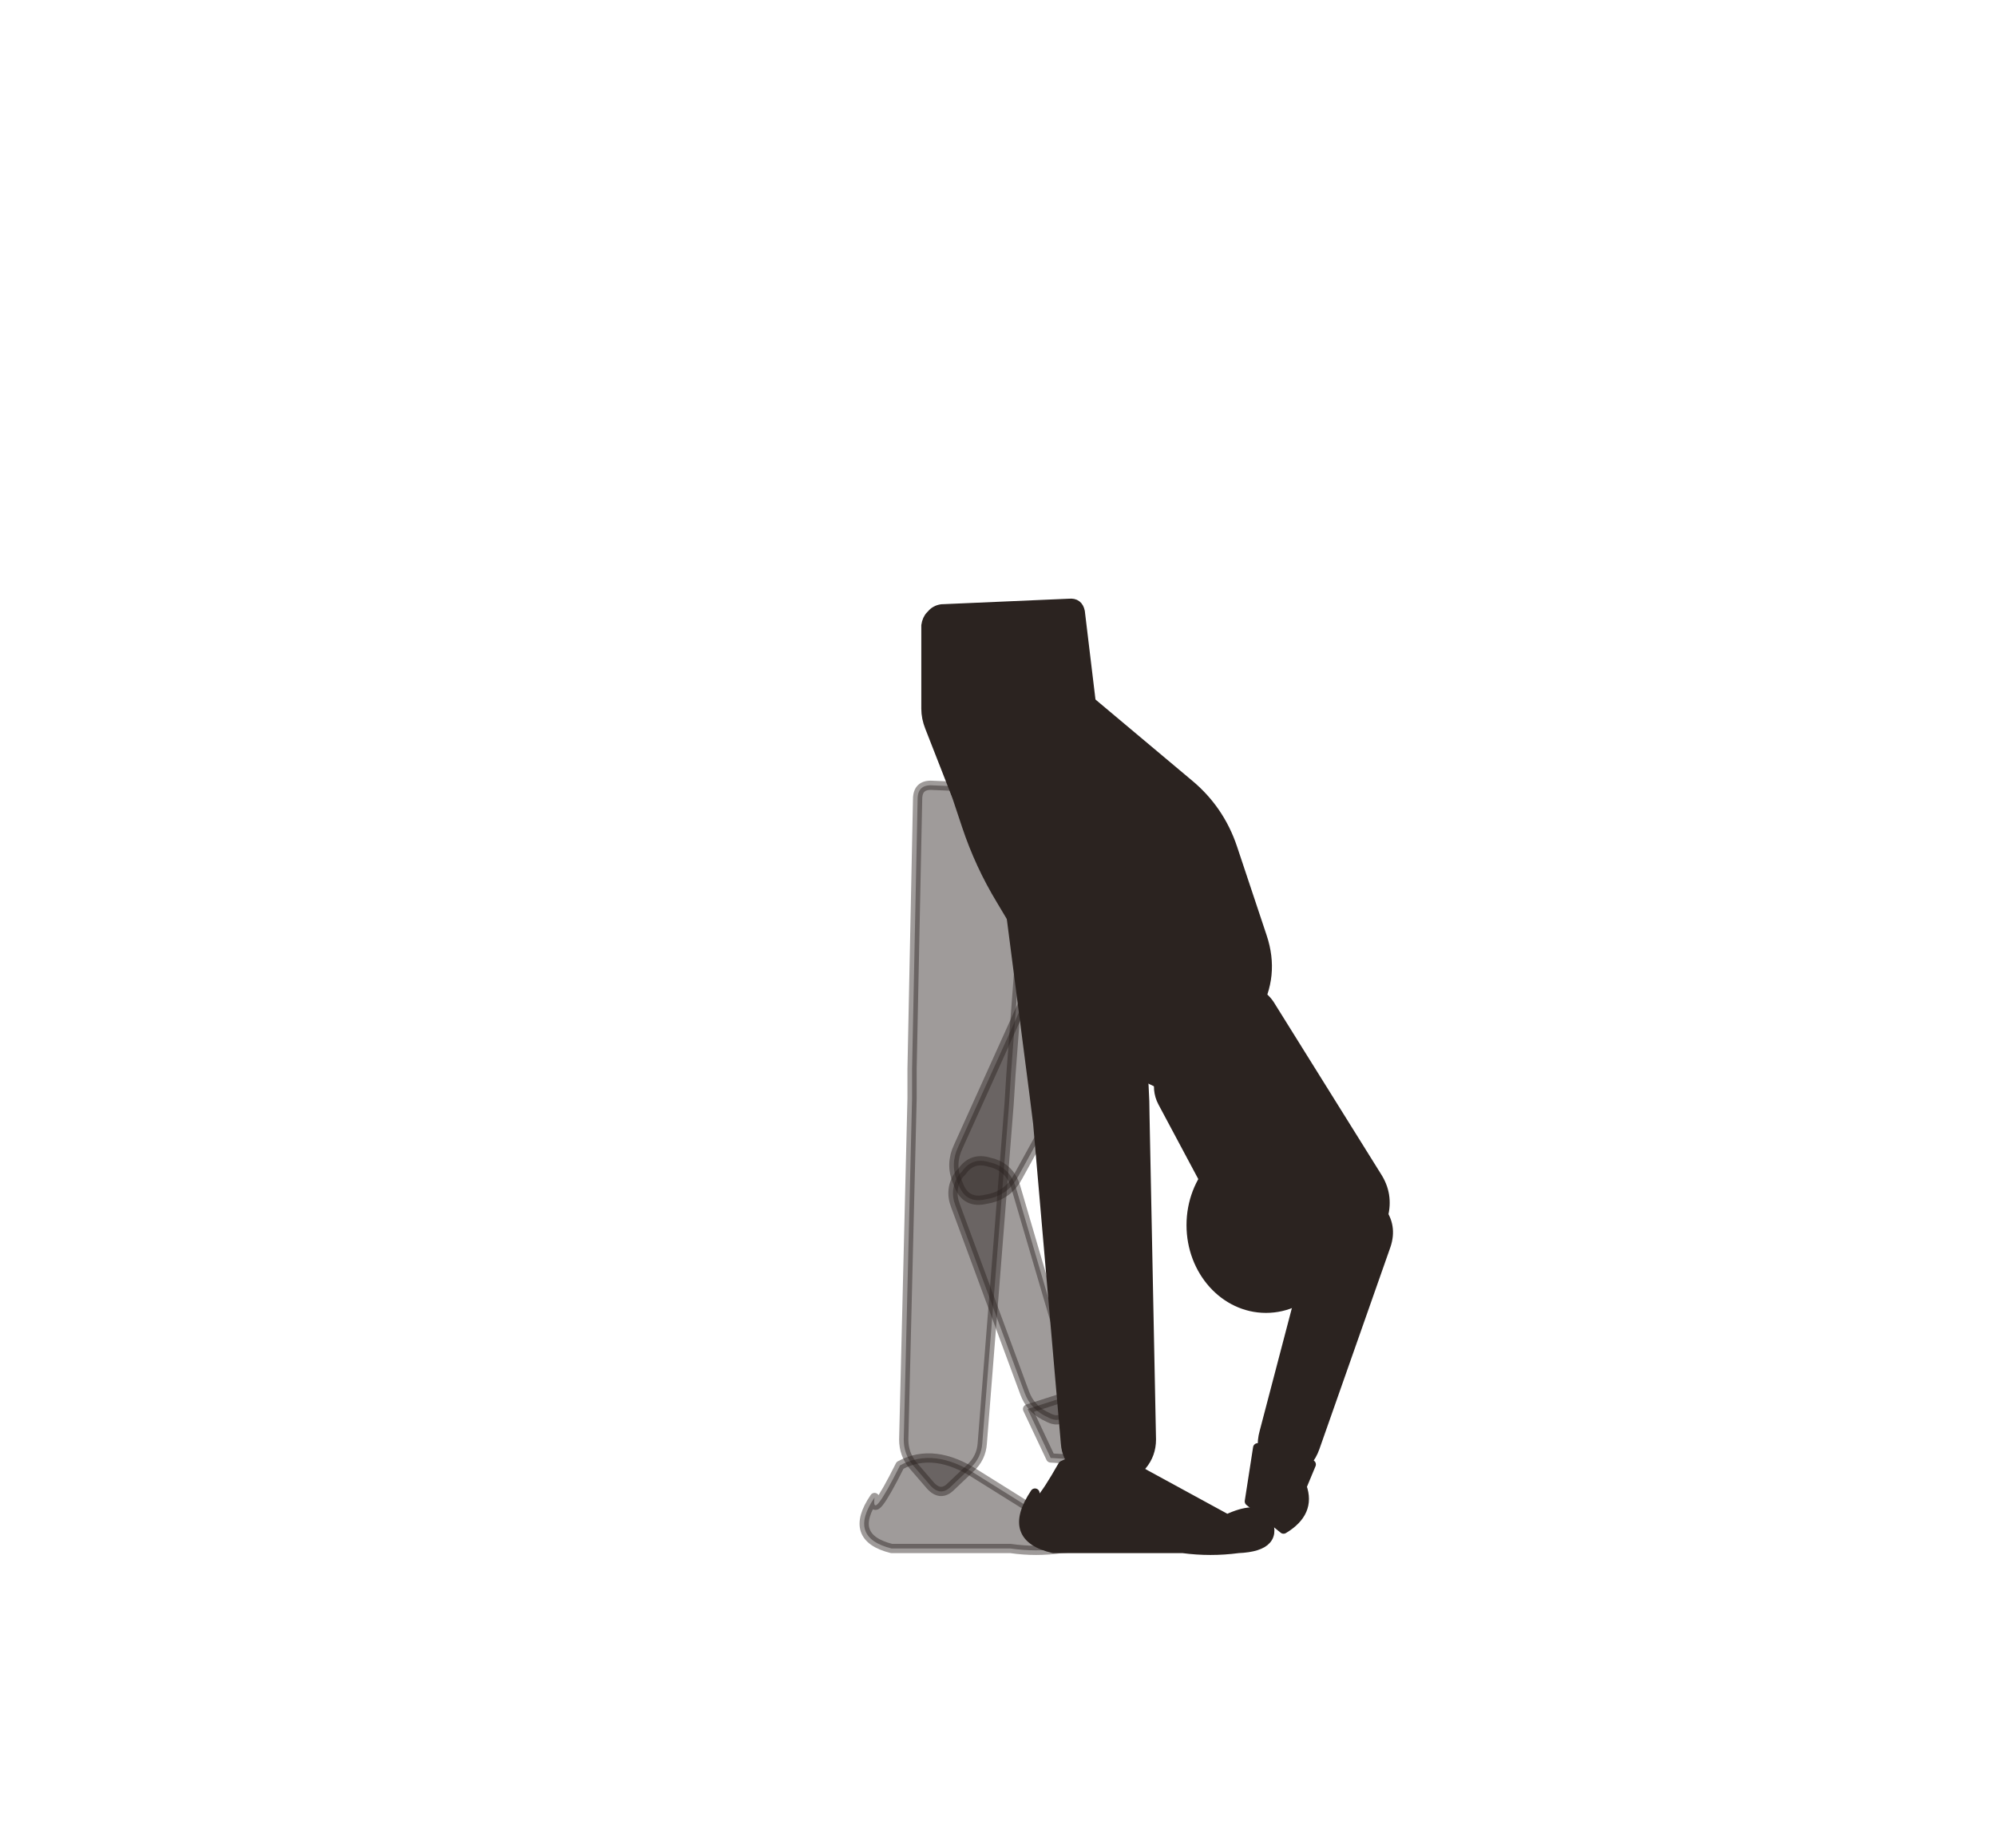
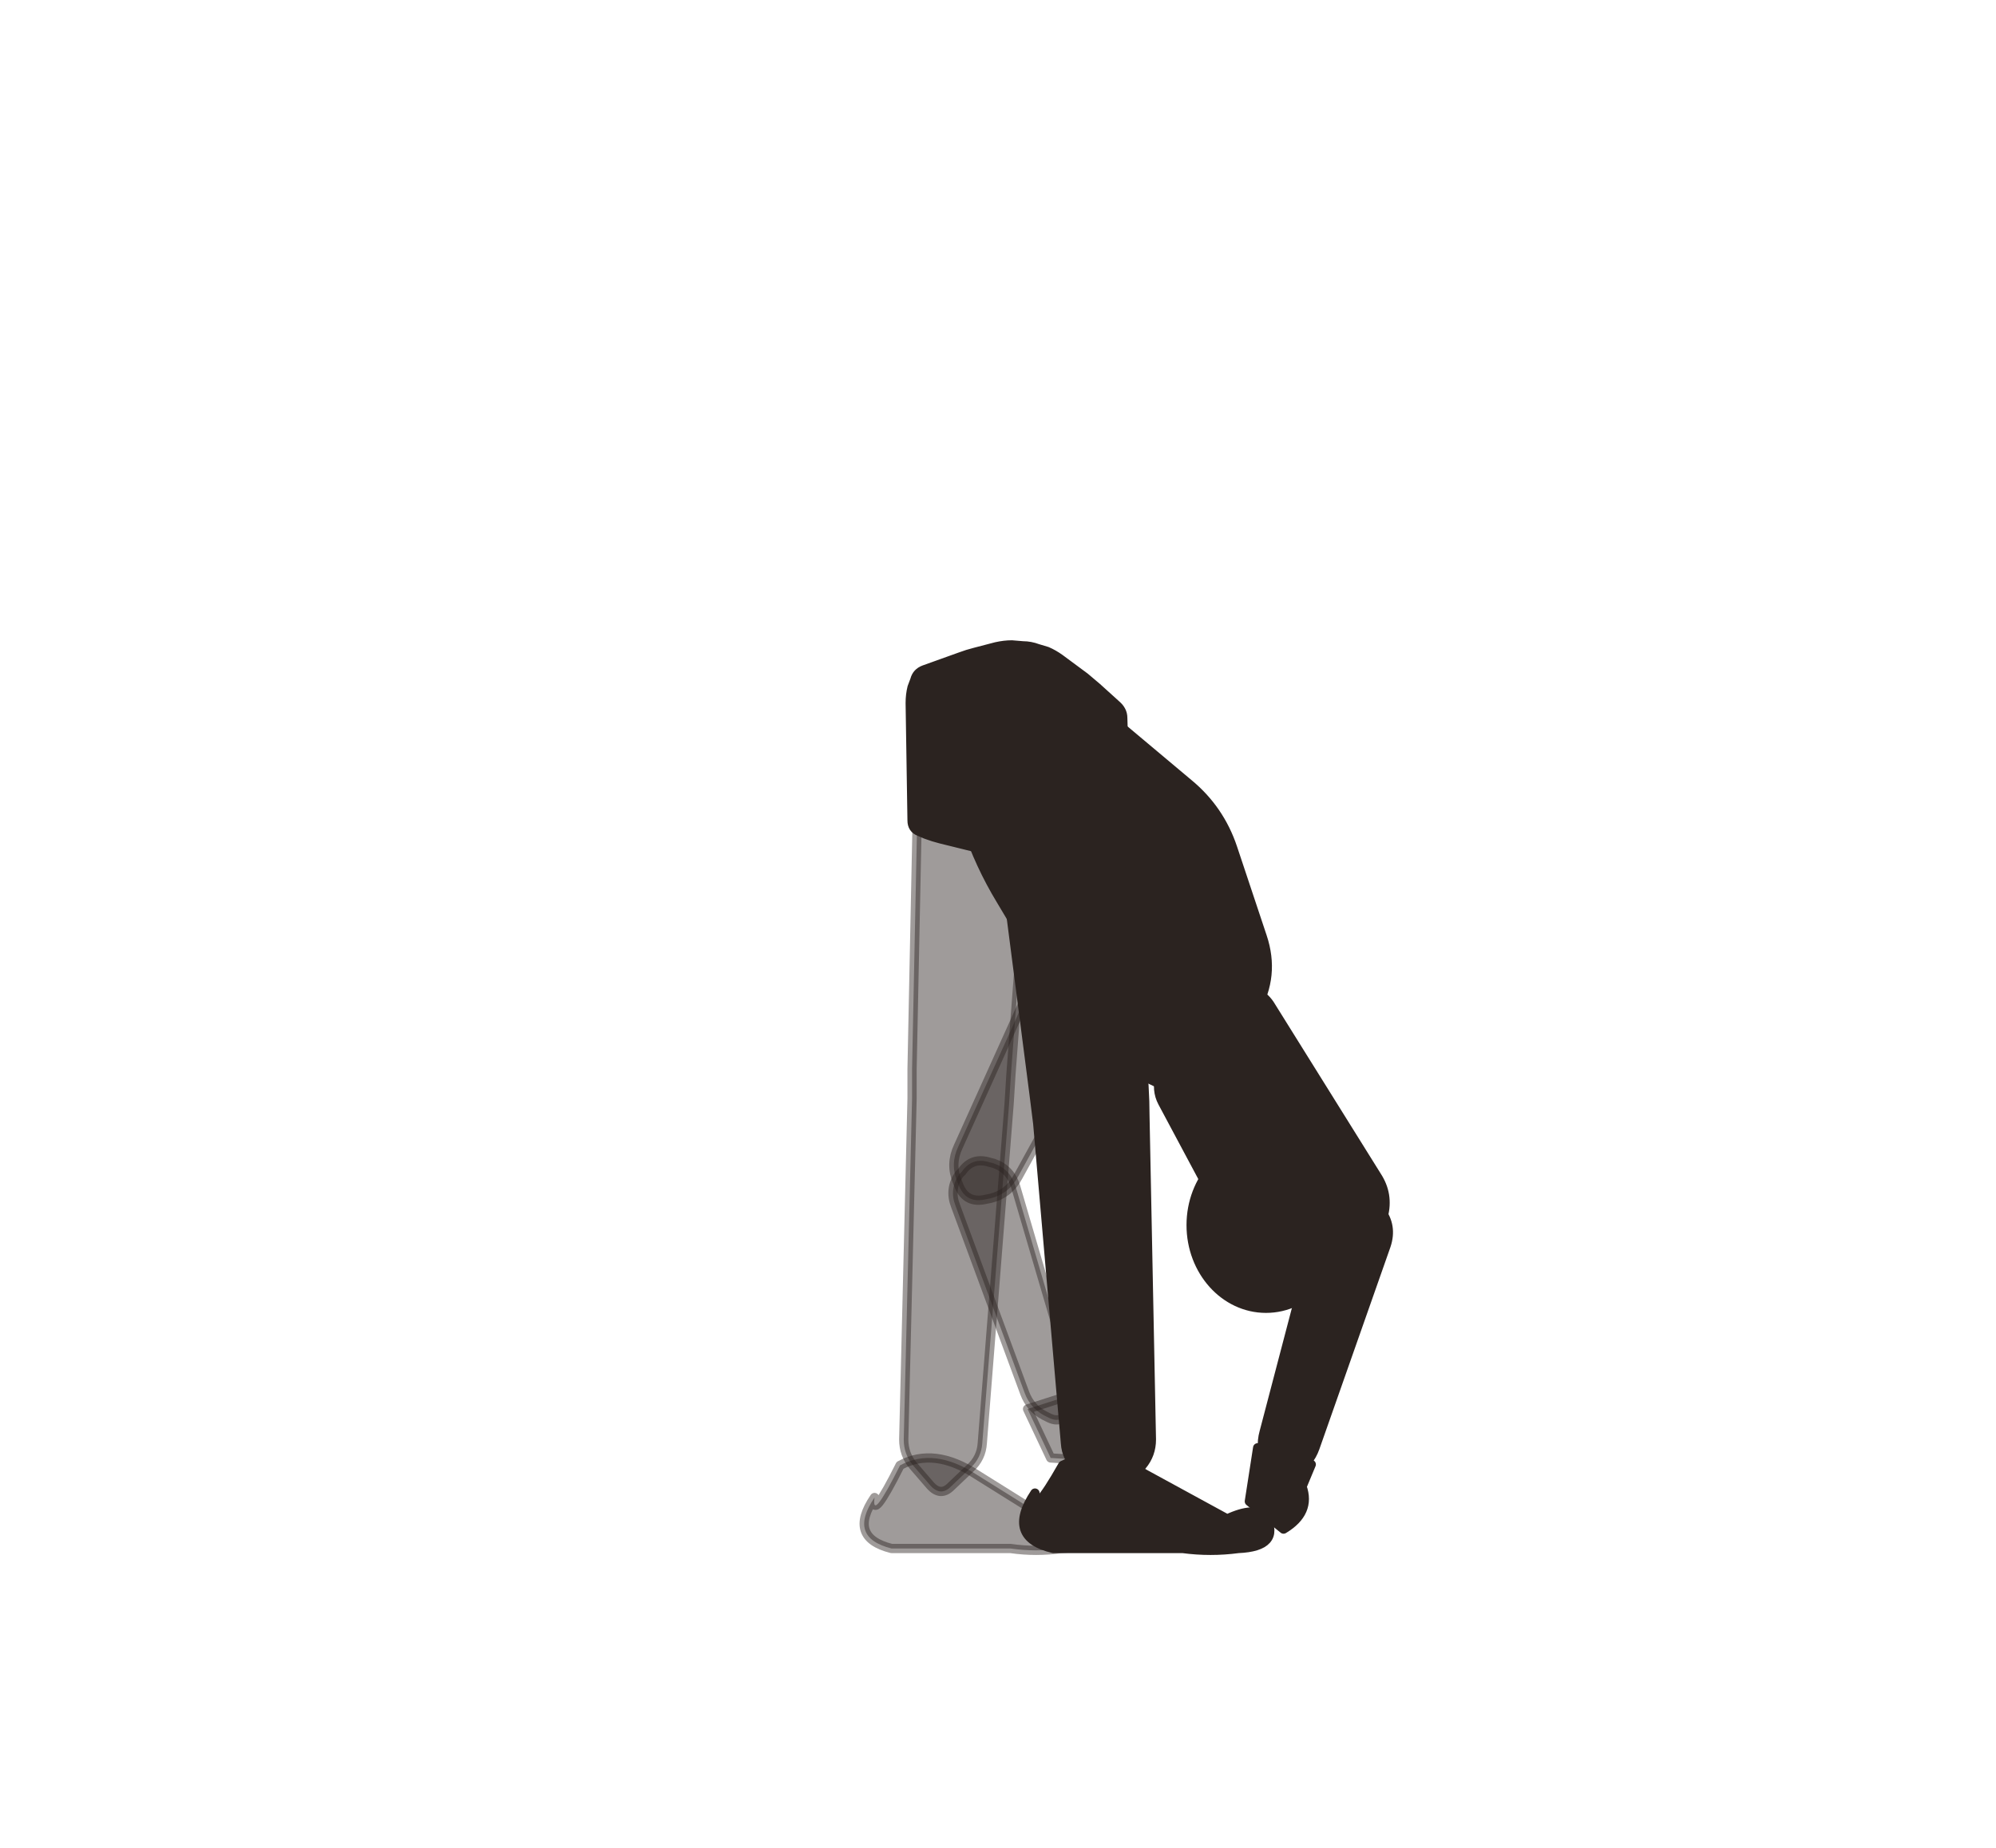
<svg xmlns="http://www.w3.org/2000/svg" viewBox="-8 0 216 200">
  <path d="M 103.2 107.5 L 95.7 124.1 Q 94.8 126 95.6 127.9 L 95.8 128.4 Q 96.6 130.3 98.7 129.8 L 99.2 129.7 Q 101.2 129.2 102.2 127.3 L 111 111.3 Q 111.9 109.6 110.4 108.3 L 110 108 Q 108.4 106.7 106.5 106.2 L 106 106.1 Q 104.1 105.6 103.2 107.5 Z" fill="#2b2320" stroke="#2b2320" stroke-width="1" stroke-linejoin="round" fill-opacity="0.45" stroke-opacity="0.45" />
  <path d="M 95.4 130.5 L 102.9 150.8 Q 103.5 152.4 105 153.2 L 105.4 153.4 Q 106.9 154.2 107.6 152.7 L 107.7 152.3 Q 108.5 150.8 108 149.2 L 101.9 128.4 Q 101.3 126.5 99.5 125.9 L 99.1 125.8 Q 97.2 125.2 96.1 126.8 L 95.8 127.1 Q 94.7 128.7 95.4 130.5 Z" fill="#2b2320" stroke="#2b2320" stroke-width="1" stroke-linejoin="round" fill-opacity="0.45" stroke-opacity="0.45" />
  <path d="M 103.2 152.5 L 105.7 157.8 L 110.5 158.1 Q 111.9 154.9 109.5 153.2 L 108.8 150.7 Z" fill="#2b2320" stroke="#2b2320" stroke-width="1" stroke-linejoin="round" fill-opacity="0.45" stroke-opacity="0.45" />
  <path d="M 91.3 86.5 L 90.7 115.7 Q 90.7 117.3 90.7 118.9 L 89.8 155.8 Q 89.8 157.4 90.8 158.6 L 92.7 160.8 Q 93.8 162 94.9 160.9 L 97 158.9 Q 98.2 157.8 98.3 156.2 L 101.2 119.5 Q 101.3 117.9 101.4 116.3 L 103.6 87.1 Q 103.7 85.5 102.1 85.4 L 92.9 85 Q 91.3 84.9 91.3 86.5 Z" fill="#2b2320" stroke="#2b2320" stroke-width="1" stroke-linejoin="round" fill-opacity="0.45" stroke-opacity="0.45" />
  <path d="M 86.64 162.08 Q 83.696 166.4 88.48 167.6 L 101.36 167.6 Q 104.12 168 106.88 167.6 Q 111.112 167.4 109.64 164.47 Q 108.536 163.37 105.776 164.66 L 97.68 159.6 Q 93.08 156.6 89.4 158.6 Q 86.272 164.84 86.64 162.08 Z" fill="#2b2320" stroke="#2b2320" stroke-width="1" stroke-linejoin="round" fill-opacity="0.45" stroke-opacity="0.45" />
  <path d="M 96.3 74.7 L 101.7 73.5 Q 106 72.6 109.4 75.4 L 120.6 84.8 Q 124 87.6 125.4 91.8 L 128.6 101.4 Q 130 105.6 127.8 109.4 L 124.2 115.8 Q 122 119.6 118.1 117.6 L 113.9 115.6 Q 110 113.6 107.7 109.8 L 100.3 97.4 Q 98 93.6 96.6 89.4 L 93.4 79.8 Q 92 75.6 96.3 74.7 Z" fill="#2b2320" stroke="#2b2320" stroke-width="1" stroke-linejoin="round" />
+   <path d="M 90.7 74.4 L 91 73.6 Q 91.2 72.8 92 72.5 L 95.9 71.1 Q 96.7 70.8 97.5 70.6 L 99.8 70 Q 100.7 69.8 101.5 69.8 L 102.7 69.9 Q 103.5 69.9 104.3 70.2 L 105.3 70.5 Q 106 70.8 106.7 71.3 L 109.4 73.3 Q 110 73.8 110.7 74.4 L 112.8 76.3 Q 113.5 76.9 113.5 77.7 L 113.9 90.5 Q 114 91.3 113.2 91.7 L 112.5 92 Q 111.7 92.3 110.9 92.5 L 108.3 93.1 Q 107.5 93.3 106.6 93.3 L 104 93.2 Q 103.2 93.1 102.3 92.9 L 93.8 90.8 Q 93 90.6 92.2 90.3 L 91.5 90 Q 90.7 89.7 90.7 88.8 L 90.5 76.1 Q 90.5 75.2 90.7 74.4 Z" fill="#2b2320" stroke="#2b2320" stroke-width="1" stroke-linejoin="round" />
  <path d="M 121.2 114.3 L 134.3 132 Q 135.7 133.9 138 134.1 L 138.6 134.2 Q 140.9 134.4 141.5 132.1 L 141.7 131.6 Q 142.3 129.3 141 127.3 L 129.4 108.7 Q 128.1 106.8 126 107.6 L 125.5 107.8 Q 123.4 108.7 121.8 110.4 L 121.4 110.7 Q 119.9 112.4 121.2 114.3 Z" fill="#2b2320" stroke="#2b2320" stroke-width="1" stroke-linejoin="round" />
  <path d="M 134.7 132.5 L 128.8 155 Q 128.3 156.8 129.1 158.4 L 129.3 158.8 Q 130.1 160.4 131.7 159.5 L 132.1 159.3 Q 133.7 158.4 134.3 156.7 L 142 134.8 Q 142.7 132.7 141.4 131 L 141.1 130.6 Q 139.8 128.9 137.8 129.6 L 137.3 129.8 Q 135.3 130.5 134.7 132.5 Z" fill="#2b2320" stroke="#2b2320" stroke-width="1" stroke-linejoin="round" />
  <path d="M 128.1 156.7 L 127.2 162.5 L 130.9 165.5 Q 133.9 163.7 132.9 160.9 L 133.9 158.5 Z" fill="#2b2320" stroke="#2b2320" stroke-width="1" stroke-linejoin="round" />
  <path d="M 100.3 90.5 L 103.9 118.4 Q 104.1 120 104.3 121.6 L 107.3 156.2 Q 107.4 157.8 108.6 158.9 L 111.1 161.3 Q 112.3 162.4 113.3 161.2 L 115.6 158.6 Q 116.6 157.4 116.6 155.8 L 115.9 120.8 Q 115.9 119.2 115.8 117.6 L 114 89.2 Q 113.9 87.6 112.3 87.7 L 101.7 88.7 Q 100.1 88.9 100.3 90.5 Z" fill="#2b2320" stroke="#2b2320" stroke-width="1" stroke-linejoin="round" />
  <path d="M 104 161.6 Q 100.8 166.4 106 167.6 L 120 167.6 Q 123 168 126 167.6 Q 130.6 167.4 129 164.2 Q 127.8 163 124.8 164.4 L 116 159.6 Q 111 156.6 107 158.6 Q 103.6 164.6 104 161.6 Z" fill="#2b2320" stroke="#2b2320" stroke-width="1" stroke-linejoin="round" />
  <path d="M 117.8 119.3 L 122.5 128.1 A 3.6 3.6 0 0 0 128.9 124.7 L 124.2 115.9 A 3.6 3.6 0 0 0 117.8 119.3 Z" fill="#2b2320" stroke="#2b2320" stroke-width="1" stroke-linejoin="round" />
  <ellipse cx="129" cy="132.6" rx="8.1" ry="9" fill="#2b2320" stroke="#2b2320" stroke-width="1" stroke-linejoin="round" />
-   <path d="M 93.9 65.9 L 107.7 65.3 Q 108.7 65.2 108.9 66.2 L 110.2 77 Q 110.4 78 110.3 79.1 L 109.7 84.8 Q 109.6 85.9 109.1 86.8 L 105.6 93.6 Q 105.1 94.5 104.9 95.5 L 104.5 97.1 Q 104.2 98.2 103.6 97.3 L 96.3 87.4 Q 95.7 86.6 95.3 85.6 L 92.6 78.7 Q 92.2 77.7 92.2 76.7 L 92.2 67.7 Q 92.3 67 92.7 66.6 L 92.8 66.5 Q 93.2 66 93.9 65.9 Z" fill="#2b2320" stroke="#2b2320" stroke-width="1" stroke-linejoin="round" />
</svg>
